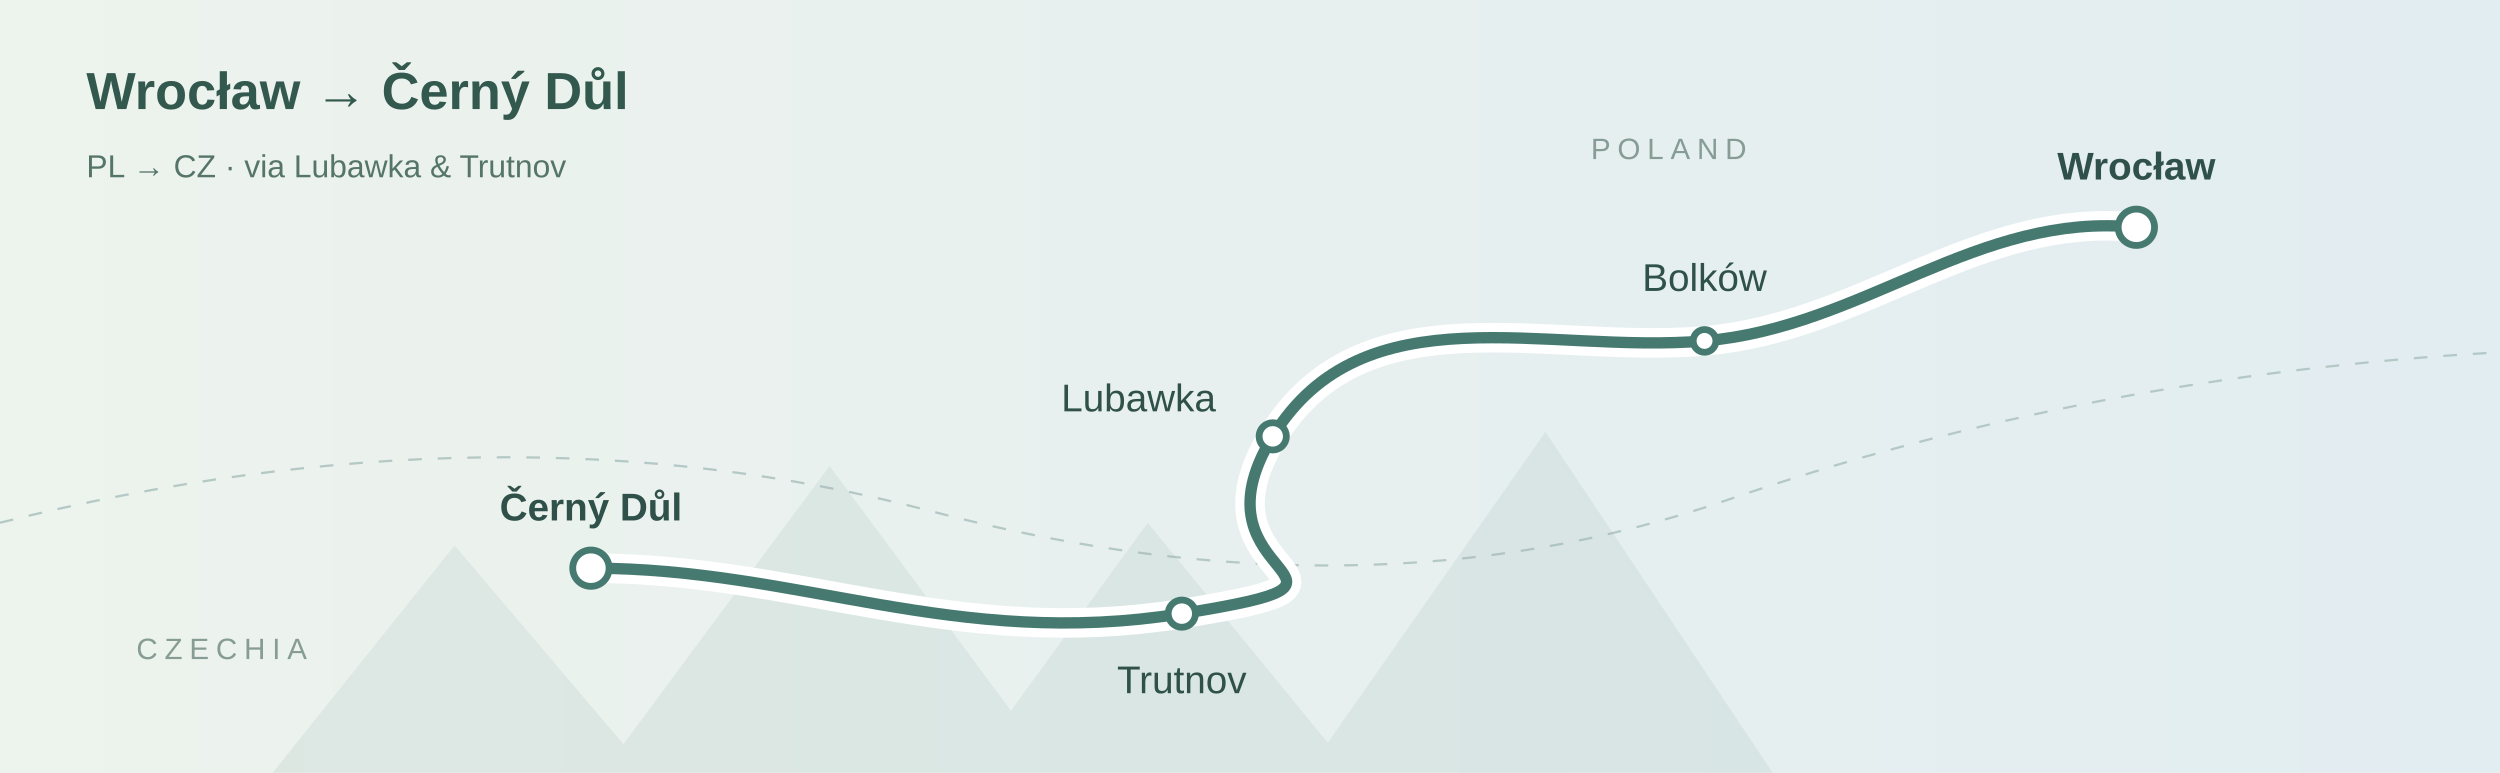
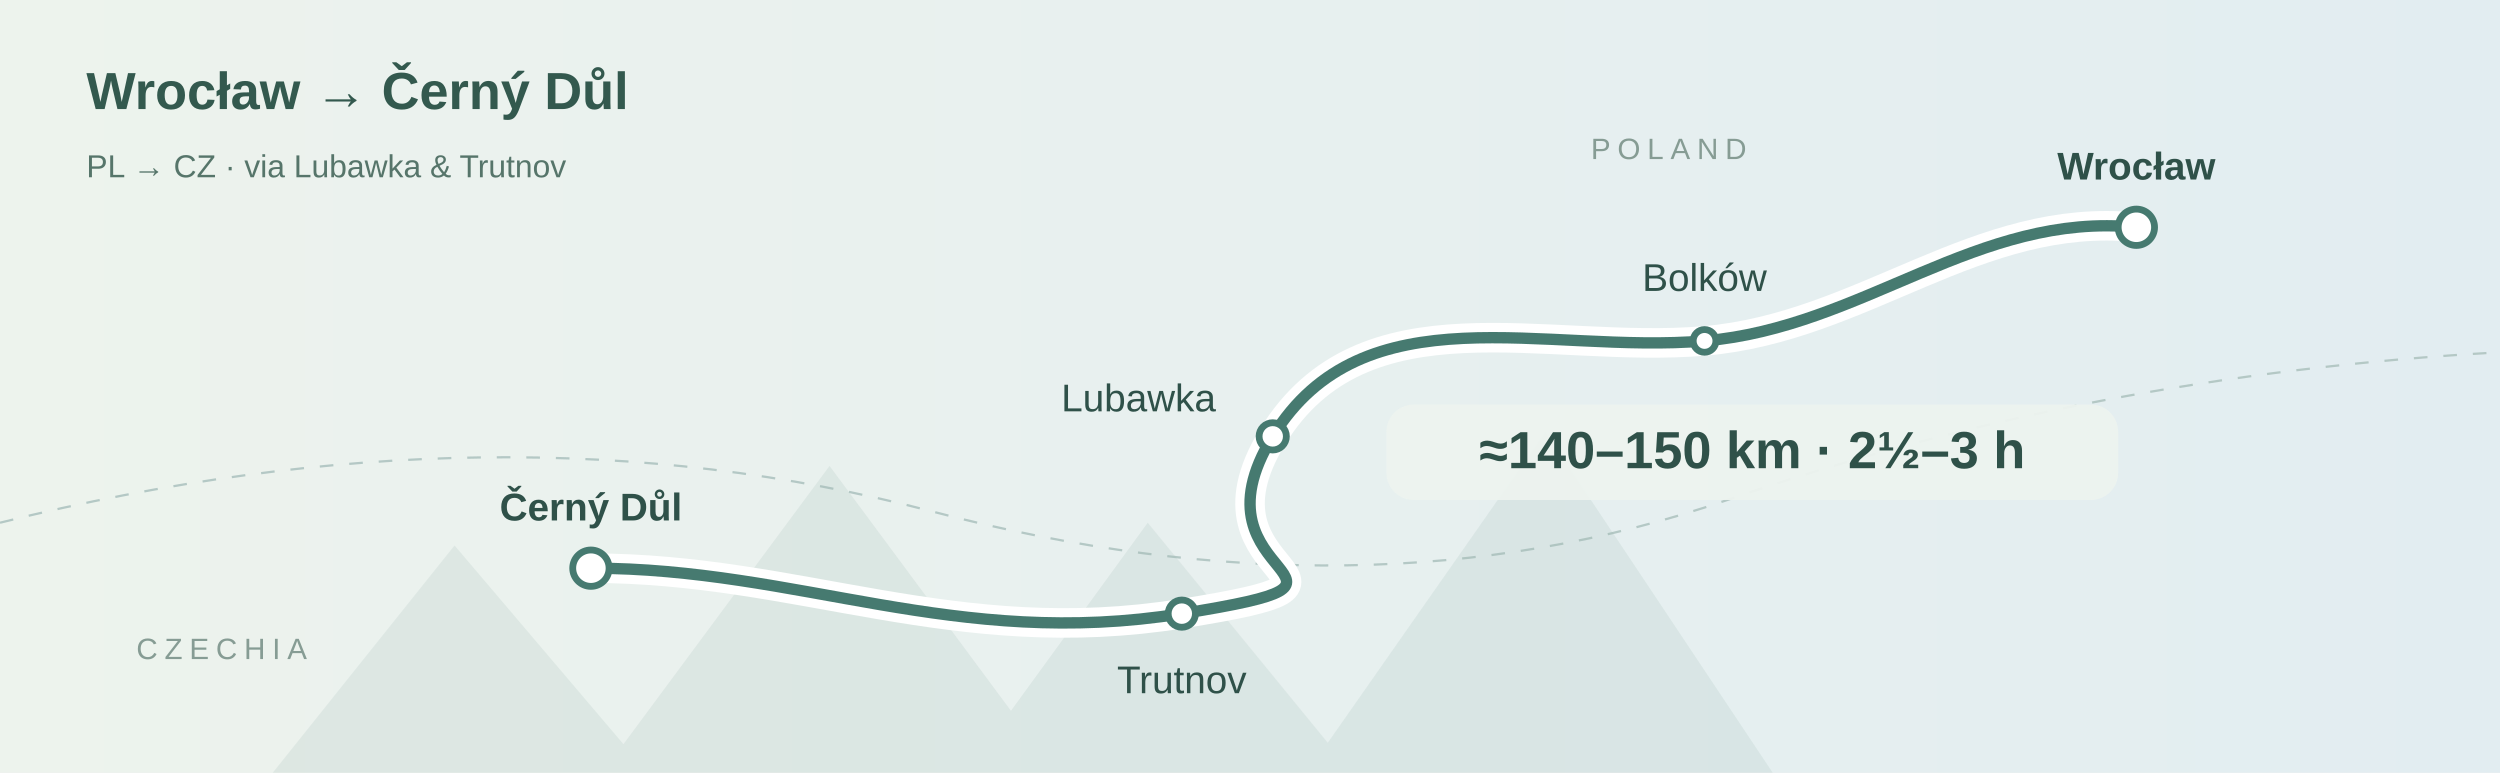
<svg xmlns="http://www.w3.org/2000/svg" viewBox="0 0 1100 340">
  <defs>
    <linearGradient id="bg">
      <stop stop-color="#edf3ed" />
      <stop offset="1" stop-color="#e2edf1" />
    </linearGradient>
  </defs>
  <path fill="url(#bg)" d="M0 0h1100v340H0z" />
  <path d="M0 230Q220 175 410 225T760 220T1100 155" stroke="#b4c8c5" stroke-dasharray="6 7" fill="none" />
  <g font-family="Arial,sans-serif" fill="#869c94" font-size="13" letter-spacing="3">
    <text x="700" y="70">POLAND</text>
    <text x="60" y="290">CZECHIA</text>
  </g>
  <g fill="#9db7b1" opacity=".18">
    <path d="m120 340 80-100 85 100m-20 0 100-135 100 135m-40 0 80-110 90 110m-20 0 105-150 100 150z" />
  </g>
  <path d="M940 100C870 93 820 144 750 150S600 127 560 192 620 254 520 270 352 250 260 250" fill="none" stroke="white" stroke-width="13" />
  <path d="M940 100C870 93 820 144 750 150S600 127 560 192 620 254 520 270 352 250 260 250" fill="none" stroke="#467a70" stroke-width="5" />
  <g fill="white" stroke="#467a70" stroke-width="3">
    <circle cx="940" cy="100" r="8" />
    <circle cx="750" cy="150" r="5" />
    <circle cx="560" cy="192" r="6" />
    <circle cx="520" cy="270" r="6" />
    <circle cx="260" cy="250" r="8" />
  </g>
  <g fill="#2f5149" font-family="Arial,sans-serif" font-size="17">
    <text x="940" y="79" text-anchor="middle" font-weight="700">Wrocław</text>
    <text x="750" y="128" text-anchor="middle">Bolków</text>
    <text x="535" y="181" text-anchor="end">Lubawka</text>
    <text x="520" y="305" text-anchor="middle">Trutnov</text>
    <text x="260" y="229" text-anchor="middle" font-weight="700">Černý Důl</text>
  </g>
  <text x="38" y="48" font-family="Arial,sans-serif" font-size="23" fill="#33594e" font-weight="700">Wrocław → Černý Důl</text>
  <text x="38" y="78" font-family="Arial,sans-serif" font-size="14" fill="#56756a">PL → CZ · via Lubawka &amp; Trutnov</text>
+   <g>
+     <rect x="610" y="178" width="322" height="42" rx="12" fill="#edf3ef" fill-opacity=".94" />
+     <text x="771" y="206" text-anchor="middle" font-family="Arial,sans-serif" font-size="23" font-weight="700" fill="#2f5149">≈140–150 km · 2½–3 h</text>
+   </g>
</svg>
